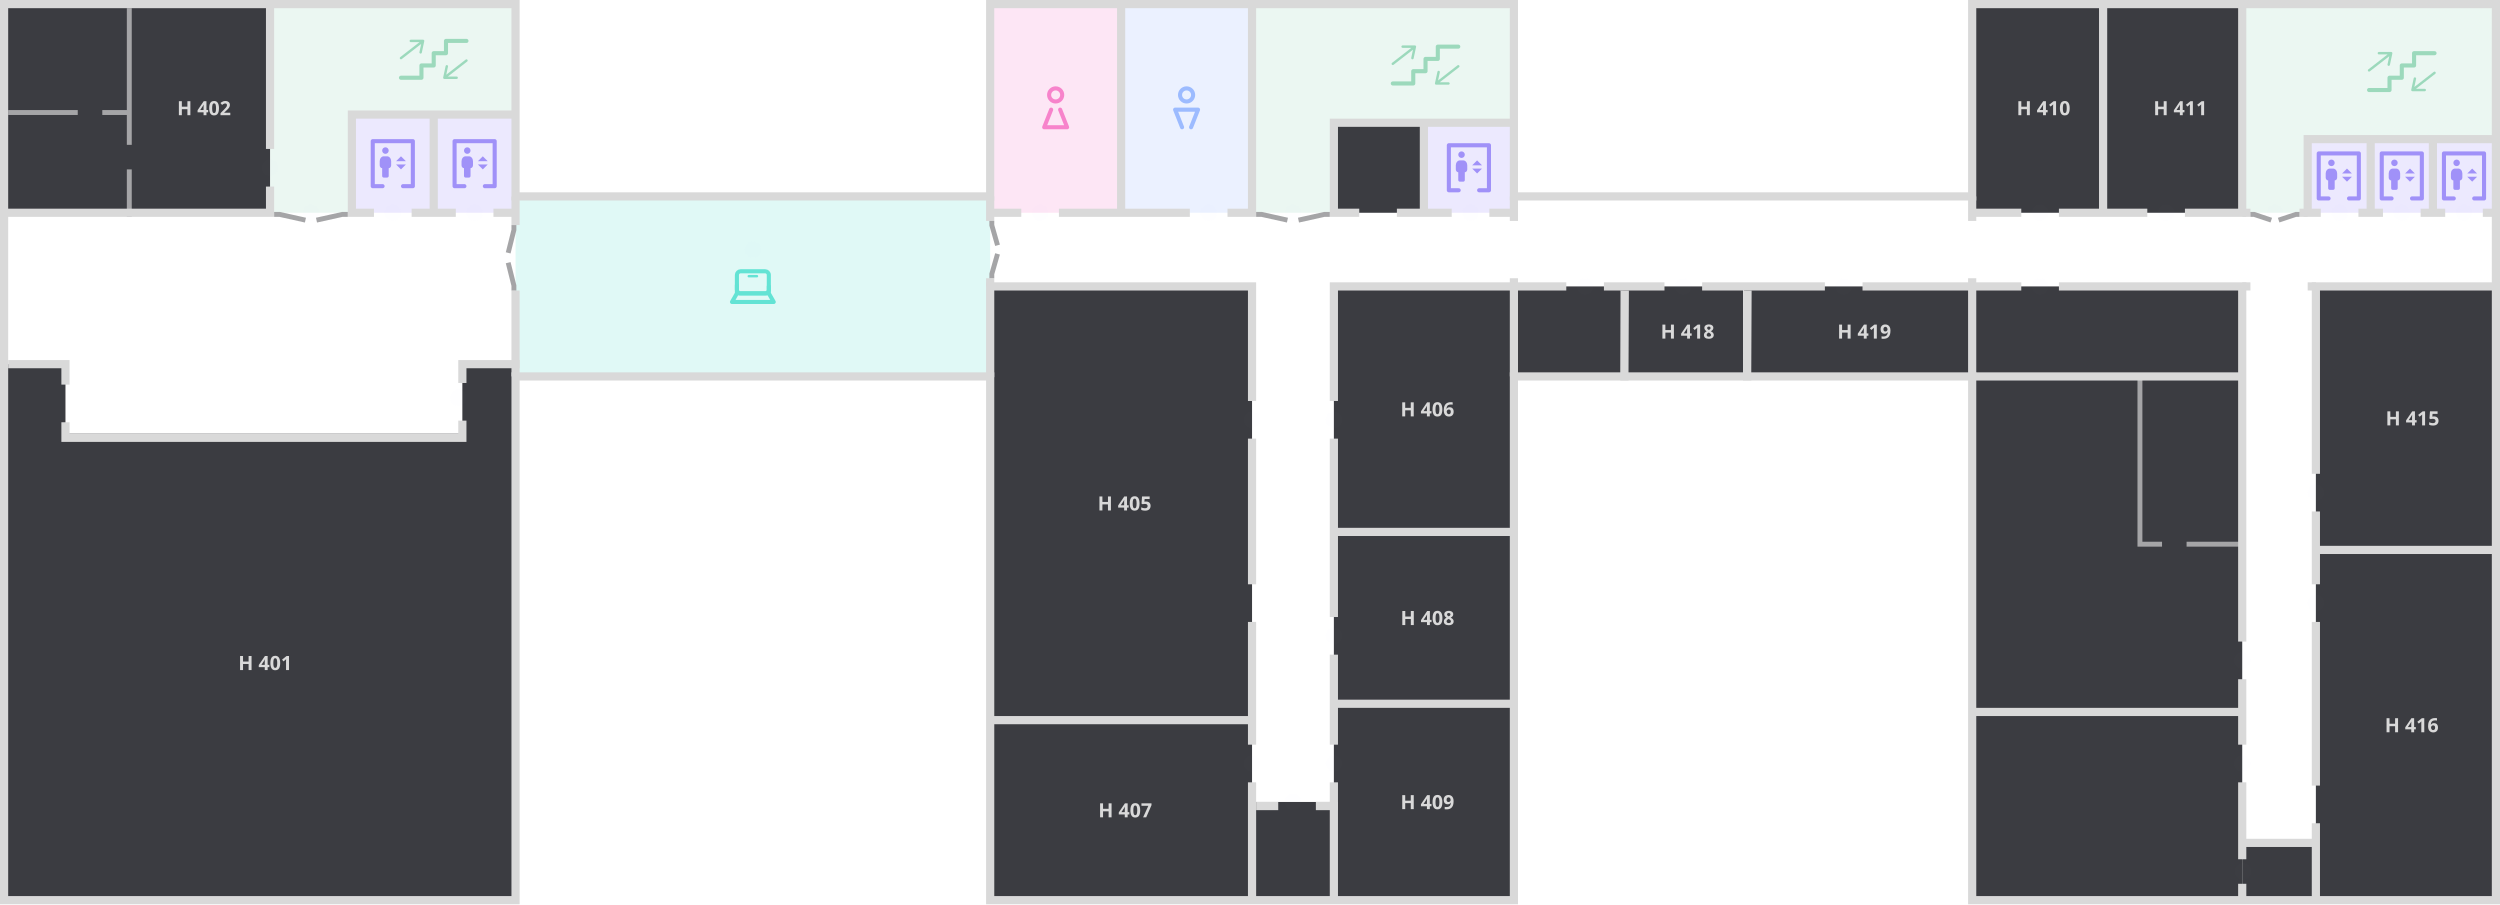
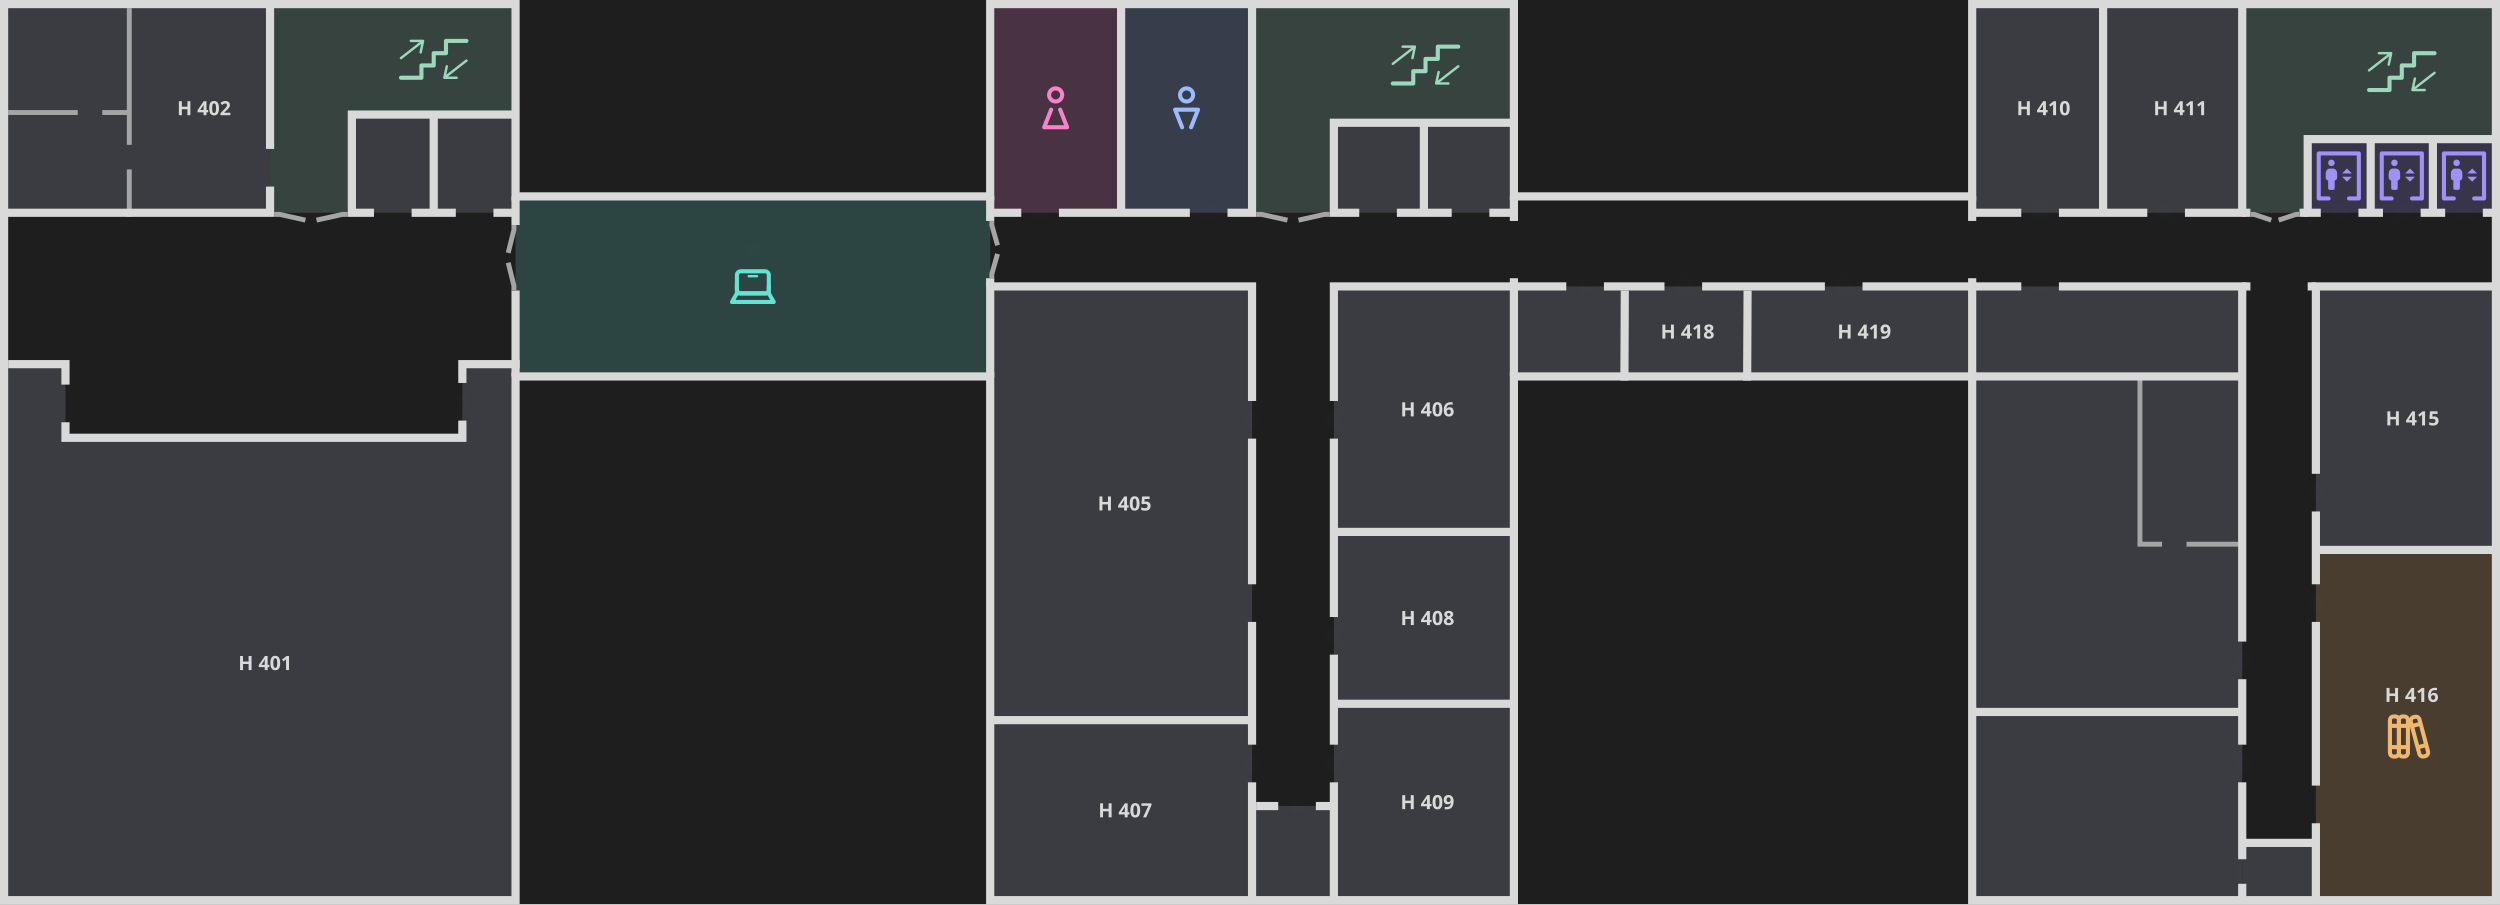
<svg xmlns="http://www.w3.org/2000/svg" width="3055" height="1105" viewBox="0 0 3055 1105" fill="none">
  <g id="N-4">
+     <rect width="3055" height="1105" fill="#1E1E1E" />
    <g id="Spaces">
      <rect id="!n-4-lift-1" x="1630" y="150" width="110" height="110" fill="#3B3C41" />
      <rect id="n-4-wcw-1" opacity="0.2" x="1210" y="5" width="160" height="255" fill="#F783CB" />
      <rect id="n-4-cowork-1" opacity="0.2" x="630" y="240" width="580" height="220" fill="#63E3D4" />
      <rect id="n-4-wcm-1" opacity="0.2" x="1370" y="5" width="160" height="255" fill="#9CBBFF" />
      <path id="n-4-stair-2" opacity="0.2" d="M1530 5H1850V150H1630V260H1530V5Z" fill="#9CD9BC" />
-       <rect id="n-4-lift-2" opacity="0.2" x="1740" y="150" width="110" height="110" fill="#A091F8" />
+       <rect id="!n-4-lift-2" x="1740" y="150" width="110" height="110" fill="#3B3C41" />
      <path id="n-4-stair-1" opacity="0.2" d="M2740 5H3050V170H2820V260H2740V5Z" fill="#9CD9BC" />
      <path id="n-4-stair-3" opacity="0.2" d="M330 5H630V140H430V260H330V5Z" fill="#9CD9BC" />
      <rect id="n-4-lift-5" opacity="0.2" x="2973" y="170" width="77" height="90" fill="#A091F8" />
-       <rect id="n-4-lift-7" opacity="0.2" x="530" y="140" width="100" height="120" fill="#A091F8" />
-       <rect id="n-4-lift-6" opacity="0.2" x="430" y="140" width="100" height="120" fill="#A091F8" />
+       <rect id="!n-4-lift-7" x="530" y="140" width="100" height="120" fill="#3B3C41" />
+       <rect id="!n-4-lift-6" x="430" y="140" width="100" height="120" fill="#3B3C41" />
      <rect id="n-4-lift-4" opacity="0.2" x="2897" y="170" width="76" height="90" fill="#A091F8" />
      <rect id="n-4-lift-3" opacity="0.2" x="2820" y="170" width="77" height="90" fill="#A091F8" />
      <rect id="n-405" x="1210" y="350" width="320" height="530" fill="#3B3C41" />
      <rect id="n-407" x="1210" y="880" width="320" height="220" fill="#3B3C41" />
      <rect id="n-409" x="1630" y="860" width="220" height="240" fill="#3B3C41" />
-       <rect id="n-4-u-6" x="1530" y="980" width="100" height="120" fill="#3B3C41" />
+       <rect id="n-4-u-6" x="1530" y="985" width="100" height="115" fill="#3B3C41" />
      <rect id="n-408" x="1630" y="650" width="220" height="210" fill="#3B3C41" />
      <rect id="n-406" x="1630" y="350" width="220" height="300" fill="#3B3C41" />
      <rect id="n-4-u-5" x="1850" y="350" width="130" height="110" fill="#3B3C41" />
      <rect id="n-418" x="1980" y="350" width="150" height="110" fill="#3B3C41" />
      <rect id="n-419" x="2131" y="350" width="279" height="110" fill="#3B3C41" />
-       <rect id="n-4-u04" x="2410" y="350" width="330" height="110" fill="#3B3C41" />
+       <rect id="n-4-u-4" x="2410" y="350" width="330" height="110" fill="#3B3C41" />
      <rect id="n-4-u-3" x="2410" y="460" width="330" height="410" fill="#3B3C41" />
      <rect id="n-4-u-2" x="2410" y="870" width="330" height="230" fill="#3B3C41" />
      <rect id="n-4-u-1" x="2740" y="1030" width="90" height="70" fill="#3B3C41" />
-       <rect id="n-416" x="2830" y="672" width="220" height="428" fill="#3B3C41" />
+       <rect id="n-416" opacity="0.2" x="2830" y="672" width="220" height="428" fill="#F0B771" />
      <rect id="n-415" x="2830" y="350" width="220" height="322" fill="#3B3C41" />
      <rect id="n-410" x="2410" y="5" width="160" height="255" fill="#3B3C41" />
      <rect id="n-411" x="2570" y="5" width="170" height="255" fill="#3B3C41" />
      <rect id="n-402" x="5" y="5" width="325" height="255" fill="#3B3C41" />
      <path id="n-401" d="M80 445H5V1100H630V445H565V530H80V445Z" fill="#3B3C41" />
    </g>
    <g id="Walls">
      <path id="Subtract" fill-rule="evenodd" clip-rule="evenodd" d="M2612 460V665V668H2615H2642L2642 662H2618V460H2612ZM2672 662V668H2740V662H2672Z" fill="#A5A5A7" />
-       <path id="Subtract_2" fill-rule="evenodd" clip-rule="evenodd" d="M155 134.5V10H161V137.5V177H155V140.5H125V134.5H155ZM95 134.5H10V140.5H95V134.5ZM155 207H161V265H155V207Z" fill="#A5A5A7" />
+       <path id="Subtract_2" fill-rule="evenodd" clip-rule="evenodd" d="M155 134.5V10H161V137.5V177H155V140.5H125V134.5H155ZM155 207V265H161V207H155ZM95 134.5V140.5H10V134.5H95Z" fill="#A5A5A7" />
      <path id="Vneskniy kontur" d="M630 5H5V1100H630V460H1210V1100H1850V460H2410V1100H3050V5H2410V240H1850V5H1210V240H630V5Z" stroke="#D9D9D9" stroke-width="10" />
      <path id="Vector 294" d="M2830 1030H2740" stroke="#D9D9D9" stroke-width="10" />
      <path id="Vector 137" d="M1850 340L1850 460" stroke="#D9D9D9" stroke-width="10" />
      <path id="Vector 150" d="M1210 340L1210 350" stroke="#D9D9D9" stroke-width="10" />
      <path id="Vector 211" d="M2410 340L2410 350" stroke="#D9D9D9" stroke-width="10" />
      <path id="Vector 140" d="M1630 650H1850" stroke="#D9D9D9" stroke-width="10" />
      <path id="Vector 141" d="M1630 860H1850" stroke="#D9D9D9" stroke-width="10" />
      <path id="Vector 144" d="M1210 880H1530" stroke="#D9D9D9" stroke-width="10" />
      <path id="Vector 146" d="M1370 260V5" stroke="#D9D9D9" stroke-width="10" />
      <path id="Vector 149" d="M1740 150V260" stroke="#D9D9D9" stroke-width="10" />
-       <path id="Subtract_3" fill-rule="evenodd" clip-rule="evenodd" d="M1535 5V260V265H1530H1500V255H1525V5H1535ZM1454 255V265H1294V255H1454ZM1248 255V265H1210V255H1248Z" fill="#D9D9D9" />
-       <path id="Subtract_4" fill-rule="evenodd" clip-rule="evenodd" d="M1850 145H1630H1625V150L1625 260V265H1630H1661V255H1635L1635 155H1850V145ZM1774 265H1707V255H1774V265ZM1820 265H1845V270H1855V260V240H1845V255H1820V265Z" fill="#D9D9D9" />
+       <path id="Subtract_3" fill-rule="evenodd" clip-rule="evenodd" d="M1535 5V260V265H1530H1500V255H1525V5H1535ZM1454 255H1294V265H1454V255ZM1248 255V265H1210V255H1248Z" fill="#D9D9D9" />
+       <path id="Subtract_4" fill-rule="evenodd" clip-rule="evenodd" d="M1850 145H1630H1625V150L1625 260V265H1630H1661V255H1635L1635 155H1850V145ZM1707 255V265H1774V255H1707ZM1845 265H1820V255H1845V240H1855V260V270H1845V265Z" fill="#D9D9D9" />
      <path id="Vector 138" d="M1210 240L1210 270" stroke="#D9D9D9" stroke-width="10" />
      <path id="Vector 212" d="M2410 240L2410 270" stroke="#D9D9D9" stroke-width="10" />
      <path id="Subtract_5" fill-rule="evenodd" clip-rule="evenodd" d="M1210 345H1205V350V461H1215V355H1525V490H1535V350V345H1530H1210ZM1525 536V714H1535V536H1525ZM1525 910V760H1535V910H1525ZM1525 956V1100H1535V956H1525Z" fill="#D9D9D9" />
      <path id="Subtract_6" fill-rule="evenodd" clip-rule="evenodd" d="M1630 345H1625V350V490H1635V355H1850V345H1630ZM1625 536V754H1635V536H1625ZM1625 910V800H1635V910H1625ZM1625 956V1100H1635V956H1625Z" fill="#D9D9D9" />
      <path id="Vector 220" d="M2410 350V460" stroke="#D9D9D9" stroke-width="10" />
      <path id="Vector 221" d="M2740 460H2410" stroke="#D9D9D9" stroke-width="10" />
      <path id="Vector 222" d="M2740 870H2410" stroke="#D9D9D9" stroke-width="10" />
      <path id="Vector 224" d="M3050 672L2830 672" stroke="#D9D9D9" stroke-width="10" />
      <path id="Subtract_7" fill-rule="evenodd" clip-rule="evenodd" d="M325 228V255H5V265H330H335V260V228H325ZM325 182H335V5H325V182Z" fill="#D9D9D9" />
      <path id="Vector 214" d="M530 140V260" stroke="#D9D9D9" stroke-width="10" />
-       <path id="Subtract_8" fill-rule="evenodd" clip-rule="evenodd" d="M2745 5V260V265H2740H2670V255H2735V5H2745ZM2624 255H2516V265H2624V255ZM2470 255V265H2410V255H2470Z" fill="#D9D9D9" />
+       <path id="Subtract_8" fill-rule="evenodd" clip-rule="evenodd" d="M2745 5V260V265H2740H2670V255H2735V5H2745ZM2624 255V265H2516V255H2624ZM2470 255V265H2410V255H2470Z" fill="#D9D9D9" />
      <path id="Vector 227" d="M2973 170V260" stroke="#D9D9D9" stroke-width="10" />
      <path id="Vector 226" d="M2897 170V260" stroke="#D9D9D9" stroke-width="10" />
      <path id="Vector 228" d="M2570 260V5" stroke="#D9D9D9" stroke-width="10" />
-       <path id="Subtract_9" fill-rule="evenodd" clip-rule="evenodd" d="M2820 165L2815 165V170V260V265H2820H2836L2836 255H2825V175L3050 175V165L2820 165ZM2882 265H2912V255H2882V265ZM2988 265H2958V255H2988V265ZM3034 265H3050V255H3034V265Z" fill="#D9D9D9" />
+       <path id="Subtract_9" fill-rule="evenodd" clip-rule="evenodd" d="M2820 165L2815 165V170V260V265H2820H2836L2836 255H2825V175L3050 175V165L2820 165ZM2882 255V265H2912V255H2882ZM2958 265H2988V255H2958V265ZM3050 265H3034V255H3050V265Z" fill="#D9D9D9" />
      <path id="Subtract_10" fill-rule="evenodd" clip-rule="evenodd" d="M2830 345H2825V350V579H2835V355H3050V345H2830ZM2825 625V714H2835V625H2825ZM2825 960V760H2835V960H2825ZM2825 1006V1100H2835V1006H2825Z" fill="#D9D9D9" />
      <path id="Subtract_11" fill-rule="evenodd" clip-rule="evenodd" d="M2470 355V345H2276V355H2470ZM2516 355H2735V784H2745V350V345H2740H2516V355ZM2230 355V345H2080V355H2230ZM2735 910V830H2745V910H2735ZM2735 1050V956H2745V1050H2735ZM2735 1080V1100H2745V1080H2735ZM2034 345V355H1960V345H2034ZM1914 355V345H1850V355H1914Z" fill="#D9D9D9" />
-       <g id="Group 20">
-         <path id="Subtract_12" fill-rule="evenodd" clip-rule="evenodd" d="M425 135H430H630V145H435V255H457V265H430H425V260V140V135ZM557 265H503V255H557V265ZM603 265H630V255H603V265Z" fill="#D9D9D9" />
-       </g>
+       <path id="Subtract_12" fill-rule="evenodd" clip-rule="evenodd" d="M425 135H430H630V145H435V255H457V265H430H425V260V140V135ZM557 265H503V255H557V265ZM603 265H630V255H603V265Z" fill="#D9D9D9" />
      <path id="Vector 285" d="M2740 260H2750" stroke="#D9D9D9" stroke-width="10" />
      <path id="Vector 286" d="M2810 260H2820" stroke="#D9D9D9" stroke-width="10" />
      <path id="Vector 281" d="M2740 350H2750" stroke="#D9D9D9" stroke-width="10" />
      <path id="Vector 282" d="M2820 350H2830" stroke="#D9D9D9" stroke-width="10" />
-       <path id="Subtract_13" fill-rule="evenodd" clip-rule="evenodd" d="M75 450H10V440H80H85V445V470H75V450ZM75 516V535V540H80H565H570V535V514H560V530H85V516H75ZM570 450V468H560V445V440H565H635V450H570Z" fill="#D9D9D9" />
+       <path id="Subtract_13" fill-rule="evenodd" clip-rule="evenodd" d="M75 450H10V440H80H85V445V470H75V450ZM75 535V516H85V530H560V514H570V535V540H565H80H75V535ZM570 468V450H635V440H565H560V445V468H570Z" fill="#D9D9D9" />
      <path id="Vector 289" d="M1985.5 355L1985 465" stroke="#D9D9D9" stroke-width="10" />
      <path id="Vector 290" d="M2135.5 355L2135 465" stroke="#D9D9D9" stroke-width="10" />
      <path id="Subtract_14" fill-rule="evenodd" clip-rule="evenodd" d="M1562 990L1562 980H1535V990H1562ZM1608 990H1635V980H1608V990Z" fill="#D9D9D9" />
      <path id="Subtract_15" fill-rule="evenodd" clip-rule="evenodd" d="M625 355L625 460H635L635 355H625ZM625 275H635L635 240L625 240L625 275Z" fill="#D9D9D9" />
    </g>
    <g id="Textes">
-       <text id="text 1" fill="#D9D9D9" xml:space="preserve" style="white-space: pre" font-family="GothamSSm" font-size="24" font-weight="bold" letter-spacing="0em">
+       <text id="b_n_419" fill="#D9D9D9" xml:space="preserve" style="white-space: pre" font-family="GothamSSm" font-size="24" font-weight="bold" letter-spacing="0em">
+         <tspan x="2245.24" y="413.8">Н 419</tspan>
+       </text>
+       <text id="b_n_418" fill="#D9D9D9" xml:space="preserve" style="white-space: pre" font-family="GothamSSm" font-size="24" font-weight="bold" letter-spacing="0em">
+         <tspan x="2029.31" y="413.8">Н 418</tspan>
+       </text>
+       <text id="b_n_416" fill="#D9D9D9" xml:space="preserve" style="white-space: pre" font-family="GothamSSm" font-size="24" font-weight="bold" letter-spacing="0em">
+         <tspan x="2914.22" y="857.8">Н 416</tspan>
+       </text>
+       <text id="b_n_415" fill="#D9D9D9" xml:space="preserve" style="white-space: pre" font-family="GothamSSm" font-size="24" font-weight="bold" letter-spacing="0em">
+         <tspan x="2915.21" y="519.8">Н 415 </tspan>
+       </text>
+       <text id="b_n_411" fill="#D9D9D9" xml:space="preserve" style="white-space: pre" font-family="GothamSSm" font-size="24" font-weight="bold" letter-spacing="0em">
+         <tspan x="2631.46" y="140.8">Н 411 </tspan>
+       </text>
+       <text id="b_n_410" fill="#D9D9D9" xml:space="preserve" style="white-space: pre" font-family="GothamSSm" font-size="24" font-weight="bold" letter-spacing="0em">
+         <tspan x="2464.27" y="140.8">Н 410</tspan>
+       </text>
+       <text id="b_n_409" fill="#D9D9D9" xml:space="preserve" style="white-space: pre" font-family="GothamSSm" font-size="24" font-weight="bold" letter-spacing="0em">
+         <tspan x="1711.39" y="988.8">Н 409</tspan>
+       </text>
+       <text id="b_n_408" fill="#D9D9D9" xml:space="preserve" style="white-space: pre" font-family="GothamSSm" font-size="24" font-weight="bold" letter-spacing="0em">
+         <tspan x="1711.46" y="763.8">Н 408</tspan>
+       </text>
+       <text id="b_n_407" fill="#D9D9D9" xml:space="preserve" style="white-space: pre" font-family="GothamSSm" font-size="24" font-weight="bold" letter-spacing="0em">
        <tspan x="1342.14" y="998.8">Н 407</tspan>
      </text>
-       <text id="text 2" fill="#D9D9D9" xml:space="preserve" style="white-space: pre" font-family="GothamSSm" font-size="24" font-weight="bold" letter-spacing="0em">
+       <text id="b_n_406" fill="#D9D9D9" xml:space="preserve" style="white-space: pre" font-family="GothamSSm" font-size="24" font-weight="bold" letter-spacing="0em">
+         <tspan x="1711.37" y="508.8">Н 406</tspan>
+       </text>
+       <text id="b_n_405" fill="#D9D9D9" xml:space="preserve" style="white-space: pre" font-family="GothamSSm" font-size="24" font-weight="bold" letter-spacing="0em">
        <tspan x="1341.36" y="623.8">Н 405</tspan>
      </text>
-       <text id="text 17" fill="#D9D9D9" xml:space="preserve" style="white-space: pre" font-family="GothamSSm" font-size="24" font-weight="bold" letter-spacing="0em">
+       <text id="b_n_402" fill="#D9D9D9" xml:space="preserve" style="white-space: pre" font-family="GothamSSm" font-size="24" font-weight="bold" letter-spacing="0em">
+         <tspan x="216.434" y="140.8">Н 402</tspan>
+       </text>
+       <text id="b_n_401" fill="#D9D9D9" xml:space="preserve" style="white-space: pre" font-family="GothamSSm" font-size="24" font-weight="bold" letter-spacing="0em">
        <tspan x="291.203" y="818.8">Н 401</tspan>
      </text>
-       <text id="text 18" fill="#D9D9D9" xml:space="preserve" style="white-space: pre" font-family="GothamSSm" font-size="24" font-weight="bold" letter-spacing="0em">
-         <tspan x="216.434" y="140.8">Н 402</tspan>
-       </text>
-       <text id="text 3" fill="#D9D9D9" xml:space="preserve" style="white-space: pre" font-family="GothamSSm" font-size="24" font-weight="bold" letter-spacing="0em">
-         <tspan x="1711.37" y="508.8">Н 406</tspan>
-       </text>
-       <text id="text 7" fill="#D9D9D9" xml:space="preserve" style="white-space: pre" font-family="GothamSSm" font-size="24" font-weight="bold" letter-spacing="0em">
-         <tspan x="2029.31" y="413.8">Н 418</tspan>
-       </text>
-       <text id="text 8" fill="#D9D9D9" xml:space="preserve" style="white-space: pre" font-family="GothamSSm" font-size="24" font-weight="bold" letter-spacing="0em">
-         <tspan x="2245.24" y="413.8">Н 419</tspan>
-       </text>
-       <text id="text 15" fill="#D9D9D9" xml:space="preserve" style="white-space: pre" font-family="GothamSSm" font-size="24" font-weight="bold" letter-spacing="0em">
-         <tspan x="2631.46" y="140.8">Н 411 </tspan>
-       </text>
-       <text id="text 16" fill="#D9D9D9" xml:space="preserve" style="white-space: pre" font-family="GothamSSm" font-size="24" font-weight="bold" letter-spacing="0em">
-         <tspan x="2464.27" y="140.8">Н 410</tspan>
-       </text>
-       <text id="text 12" fill="#D9D9D9" xml:space="preserve" style="white-space: pre" font-family="GothamSSm" font-size="24" font-weight="bold" letter-spacing="0em">
-         <tspan x="2914.22" y="894.8">Н 416</tspan>
-       </text>
-       <text id="text 14" fill="#D9D9D9" xml:space="preserve" style="white-space: pre" font-family="GothamSSm" font-size="24" font-weight="bold" letter-spacing="0em">
-         <tspan x="2915.21" y="519.8">Н 415 </tspan>
-       </text>
-       <text id="text 4" fill="#D9D9D9" xml:space="preserve" style="white-space: pre" font-family="GothamSSm" font-size="24" font-weight="bold" letter-spacing="0em">
-         <tspan x="1711.46" y="763.8">Н 408</tspan>
-       </text>
-       <text id="text 5" fill="#D9D9D9" xml:space="preserve" style="white-space: pre" font-family="GothamSSm" font-size="24" font-weight="bold" letter-spacing="0em">
-         <tspan x="1711.39" y="988.8">Н 409</tspan>
-       </text>
    </g>
    <g id="Entrances">
+       <circle id="28" cx="920" cy="305" r="10" fill="#9CBBFF" fill-opacity="0.01" />
+       <circle id="27" cx="380" cy="260" r="10" fill="#9CBBFF" fill-opacity="0.01" />
+       <circle id="26" cx="330" cy="205" r="10" fill="#9CBBFF" fill-opacity="0.01" />
+       <circle id="25" cx="565" cy="491" r="10" fill="#9CBBFF" fill-opacity="0.01" />
+       <circle id="23" cx="1477" cy="260" r="10" fill="#9CBBFF" fill-opacity="0.01" />
+       <circle id="22" cx="1630" cy="513" r="10" fill="#9CBBFF" fill-opacity="0.01" />
+       <circle id="21" cx="1530" cy="513" r="10" fill="#9CBBFF" fill-opacity="0.01" />
+       <circle id="20" cx="1530" cy="933" r="10" fill="#9CBBFF" fill-opacity="0.01" />
+       <circle id="19" cx="1630" cy="933" r="10" fill="#9CBBFF" fill-opacity="0.01" />
+       <circle id="29" cx="1585" cy="985" r="10" fill="#9CBBFF" fill-opacity="0.01" />
+       <circle id="18" cx="1630" cy="777" r="10" fill="#9CBBFF" fill-opacity="0.01" />
+       <circle id="17" cx="1580" cy="260" r="10" fill="#9CBBFF" fill-opacity="0.01" />
+       <circle id="16" cx="1937" cy="350" r="10" fill="#9CBBFF" fill-opacity="0.01" />
+       <circle id="15" cx="2057" cy="350" r="10" fill="#9CBBFF" fill-opacity="0.01" />
+       <circle id="14" cx="2253" cy="350" r="10" fill="#9CBBFF" fill-opacity="0.01" />
+       <circle id="13" cx="2493" cy="350" r="10" fill="#9CBBFF" fill-opacity="0.01" />
+       <circle id="12" cx="2493" cy="260" r="10" fill="#9CBBFF" fill-opacity="0.01" />
+       <circle id="11" cx="2647" cy="260" r="10" fill="#9CBBFF" fill-opacity="0.01" />
+       <circle id="10" cx="2830" cy="602" r="10" fill="#9CBBFF" fill-opacity="0.01" />
+       <circle id="9" cx="2830" cy="737" r="10" fill="#9CBBFF" fill-opacity="0.01" />
+       <circle id="8" cx="2740" cy="807" r="10" fill="#9CBBFF" fill-opacity="0.01" />
+       <circle id="7" cx="2740" cy="933" r="10" fill="#9CBBFF" fill-opacity="0.01" />
+       <circle id="30" cx="2740" cy="1065" r="10" fill="#9CBBFF" fill-opacity="0.01" />
+       <circle id="5" cx="2780" cy="260" r="10" fill="#9CBBFF" fill-opacity="0.01" />
+       <circle id="4" cx="2935" cy="260" r="10" fill="#9CBBFF" fill-opacity="0.01" />
+       <circle id="3" cx="2859" cy="260" r="10" fill="#9CBBFF" fill-opacity="0.01" />
+       <circle id="2" cx="3011" cy="260" r="10" fill="#9CBBFF" fill-opacity="0.01" />
      <circle id="1" cx="1271" cy="260" r="10" fill="#9CBBFF" fill-opacity="0.01" />
-       <circle id="12" cx="920" cy="305" r="10" fill="#9CBBFF" fill-opacity="0.01" />
-       <circle id="14" cx="580" cy="260" r="10" fill="#9CBBFF" fill-opacity="0.01" />
-       <circle id="15" cx="480" cy="260" r="10" fill="#9CBBFF" fill-opacity="0.01" />
-       <circle id="16" cx="380" cy="260" r="10" fill="#9CBBFF" fill-opacity="0.01" />
-       <circle id="17" cx="330" cy="205" r="10" fill="#9CBBFF" fill-opacity="0.01" />
-       <circle id="24" cx="560" cy="486" r="10" fill="#9CBBFF" fill-opacity="0.01" />
-       <circle id="2" cx="1477" cy="260" r="10" fill="#9CBBFF" fill-opacity="0.01" />
-       <circle id="6" cx="1630" cy="513" r="10" fill="#9CBBFF" fill-opacity="0.01" />
-       <circle id="7" cx="1530" cy="513" r="10" fill="#9CBBFF" fill-opacity="0.01" />
-       <circle id="9" cx="1530" cy="933" r="10" fill="#9CBBFF" fill-opacity="0.01" />
-       <circle id="41" cx="1580" cy="980" r="10" fill="#9CBBFF" fill-opacity="0.01" />
-       <circle id="10" cx="1630" cy="933" r="10" fill="#9CBBFF" fill-opacity="0.01" />
-       <circle id="11" cx="1630" cy="777" r="10" fill="#9CBBFF" fill-opacity="0.01" />
-       <circle id="5" cx="1580" cy="260" r="10" fill="#9CBBFF" fill-opacity="0.01" />
-       <circle id="4" cx="1797" cy="260" r="10" fill="#9CBBFF" fill-opacity="0.01" />
-       <circle id="25" cx="1937" cy="350" r="10" fill="#9CBBFF" fill-opacity="0.01" />
-       <circle id="26" cx="2057" cy="350" r="10" fill="#9CBBFF" fill-opacity="0.01" />
-       <circle id="28" cx="2253" cy="350" r="10" fill="#9CBBFF" fill-opacity="0.01" />
-       <circle id="29" cx="2493" cy="350" r="10" fill="#9CBBFF" fill-opacity="0.01" />
-       <circle id="30" cx="2493" cy="260" r="10" fill="#9CBBFF" fill-opacity="0.01" />
-       <circle id="31" cx="2647" cy="260" r="10" fill="#9CBBFF" fill-opacity="0.01" />
-       <circle id="32" cx="2830" cy="602" r="10" fill="#9CBBFF" fill-opacity="0.01" />
-       <circle id="36" cx="2830" cy="737" r="10" fill="#9CBBFF" fill-opacity="0.01" />
-       <circle id="37" cx="2740" cy="807" r="10" fill="#9CBBFF" fill-opacity="0.01" />
-       <circle id="38" cx="2740" cy="933" r="10" fill="#9CBBFF" fill-opacity="0.01" />
-       <circle id="42" cx="2741" cy="1065" r="10" fill="#9CBBFF" fill-opacity="0.01" />
-       <circle id="35" cx="2780" cy="260" r="10" fill="#9CBBFF" fill-opacity="0.01" />
-       <circle id="33" cx="2935" cy="260" r="10" fill="#9CBBFF" fill-opacity="0.01" />
-       <circle id="40" cx="2859" cy="260" r="10" fill="#9CBBFF" fill-opacity="0.01" />
-       <circle id="34" cx="3011" cy="260" r="10" fill="#9CBBFF" fill-opacity="0.01" />
    </g>
    <g id="Icons">
      <g id="Stair">
        <g id="Stair frame">
          <path id="Vector 152" d="M1782 57H1757V72H1742V87H1727V102H1702" stroke="#9CD9BC" stroke-width="5" stroke-linecap="round" stroke-linejoin="round" />
          <path id="Vector 154" d="M1714 57H1729M1729 57L1726 71M1729 57L1702 78" stroke="#9CD9BC" stroke-width="3" stroke-linecap="round" stroke-linejoin="round" />
          <path id="Vector 155" d="M1770 102H1755M1755 102L1758 88M1755 102L1782 81" stroke="#9CD9BC" stroke-width="3" stroke-linecap="round" stroke-linejoin="round" />
        </g>
      </g>
      <g id="Elevator">
        <g id="Vector">
-           <path d="M496 197L490 191L484 197H496Z" fill="#A091F8" />
-           <path d="M496 201L490 207L484 201H496Z" fill="#A091F8" />
-           <path d="M478 197C478 194 476 191 473 191H469C466 191 464 194 464 197V202C464 204 465.5 205.5 467 205.5V215C467 216.6 468.333 217 469 217H473C473.667 217 475 216.6 475 215V205.5C476.5 205.5 478 204 478 202V197Z" fill="#A091F8" />
-           <path d="M475 184C475 186.209 473.209 188 471 188C468.791 188 467 186.209 467 184C467 181.791 468.791 180 471 180C473.209 180 475 181.791 475 184Z" fill="#A091F8" />
-         </g>
-         <path id="Vector 201" d="M467.5 227.5H455.5V172.5H504.5V227.5H492.5" stroke="#A091F8" stroke-width="5" stroke-linecap="round" stroke-linejoin="round" />
-       </g>
-       <g id="Elevator_2">
-         <g id="Vector_2">
-           <path d="M596 197L590 191L584 197H596Z" fill="#A091F8" />
-           <path d="M596 201L590 207L584 201H596Z" fill="#A091F8" />
-           <path d="M578 197C578 194 576 191 573 191H569C566 191 564 194 564 197V202C564 204 565.5 205.5 567 205.5V215C567 216.6 568.333 217 569 217H573C573.667 217 575 216.6 575 215V205.5C576.5 205.5 578 204 578 202V197Z" fill="#A091F8" />
-           <path d="M575 184C575 186.209 573.209 188 571 188C568.791 188 567 186.209 567 184C567 181.791 568.791 180 571 180C573.209 180 575 181.791 575 184Z" fill="#A091F8" />
-         </g>
-         <path id="Vector 201_2" d="M567.5 227.5H555.5V172.5H604.5V227.5H592.5" stroke="#A091F8" stroke-width="5" stroke-linecap="round" stroke-linejoin="round" />
-       </g>
-       <g id="Elevator_3">
-         <g id="Vector_3">
-           <path d="M1811 202L1805 196L1799 202H1811Z" fill="#A091F8" />
-           <path d="M1811 206L1805 212L1799 206H1811Z" fill="#A091F8" />
-           <path d="M1793 202C1793 199 1791 196 1788 196H1784C1781 196 1779 199 1779 202V207C1779 209 1780.5 210.5 1782 210.5V220C1782 221.6 1783.33 222 1784 222H1788C1788.67 222 1790 221.6 1790 220V210.5C1791.5 210.5 1793 209 1793 207V202Z" fill="#A091F8" />
-           <path d="M1790 189C1790 191.209 1788.21 193 1786 193C1783.79 193 1782 191.209 1782 189C1782 186.791 1783.79 185 1786 185C1788.21 185 1790 186.791 1790 189Z" fill="#A091F8" />
-         </g>
-         <path id="Vector 201_3" d="M1782.5 232.5H1770.5V177.5H1819.5V232.5H1807.5" stroke="#A091F8" stroke-width="5" stroke-linecap="round" stroke-linejoin="round" />
-       </g>
-       <g id="Elevator_4">
-         <g id="Vector_4">
          <path d="M2874 212L2868 206L2862 212H2874Z" fill="#A091F8" />
          <path d="M2874 216L2868 222L2862 216H2874Z" fill="#A091F8" />
          <path d="M2856 212C2856 209 2854 206 2851 206H2847C2844 206 2842 209 2842 212V217C2842 219 2843.5 220.5 2845 220.5V230C2845 231.6 2846.33 232 2847 232H2851C2851.67 232 2853 231.6 2853 230V220.5C2854.5 220.5 2856 219 2856 217V212Z" fill="#A091F8" />
          <path d="M2853 199C2853 201.209 2851.21 203 2849 203C2846.79 203 2845 201.209 2845 199C2845 196.791 2846.79 195 2849 195C2851.21 195 2853 196.791 2853 199Z" fill="#A091F8" />
        </g>
-         <path id="Vector 201_4" d="M2845.5 242.5H2833.5V187.5H2882.5V242.5H2870.5" stroke="#A091F8" stroke-width="5" stroke-linecap="round" stroke-linejoin="round" />
-       </g>
-       <g id="Elevator_5">
-         <g id="Vector_5">
+         <path id="Vector 201" d="M2845.5 242.5H2833.5V187.5H2882.5V242.5H2870.5" stroke="#A091F8" stroke-width="5" stroke-linecap="round" stroke-linejoin="round" />
+       </g>
+       <g id="Elevator_2">
+         <g id="Vector_2">
          <path d="M2951 212L2945 206L2939 212H2951Z" fill="#A091F8" />
          <path d="M2951 216L2945 222L2939 216H2951Z" fill="#A091F8" />
          <path d="M2933 212C2933 209 2931 206 2928 206H2924C2921 206 2919 209 2919 212V217C2919 219 2920.5 220.5 2922 220.5V230C2922 231.6 2923.33 232 2924 232H2928C2928.67 232 2930 231.6 2930 230V220.5C2931.5 220.5 2933 219 2933 217V212Z" fill="#A091F8" />
          <path d="M2930 199C2930 201.209 2928.21 203 2926 203C2923.79 203 2922 201.209 2922 199C2922 196.791 2923.79 195 2926 195C2928.21 195 2930 196.791 2930 199Z" fill="#A091F8" />
        </g>
-         <path id="Vector 201_5" d="M2922.5 242.5H2910.5V187.5H2959.5V242.5H2947.5" stroke="#A091F8" stroke-width="5" stroke-linecap="round" stroke-linejoin="round" />
-       </g>
-       <g id="Elevator_6">
-         <g id="Vector_6">
+         <path id="Vector 201_2" d="M2922.5 242.5H2910.5V187.5H2959.5V242.5H2947.5" stroke="#A091F8" stroke-width="5" stroke-linecap="round" stroke-linejoin="round" />
+       </g>
+       <g id="Elevator_3">
+         <g id="Vector_3">
          <path d="M3027 212L3021 206L3015 212H3027Z" fill="#A091F8" />
          <path d="M3027 216L3021 222L3015 216H3027Z" fill="#A091F8" />
          <path d="M3009 212C3009 209 3007 206 3004 206H3000C2997 206 2995 209 2995 212V217C2995 219 2996.5 220.5 2998 220.5V230C2998 231.6 2999.33 232 3000 232H3004C3004.67 232 3006 231.6 3006 230V220.5C3007.5 220.5 3009 219 3009 217V212Z" fill="#A091F8" />
          <path d="M3006 199C3006 201.209 3004.21 203 3002 203C2999.79 203 2998 201.209 2998 199C2998 196.791 2999.79 195 3002 195C3004.21 195 3006 196.791 3006 199Z" fill="#A091F8" />
        </g>
-         <path id="Vector 201_6" d="M2998.5 242.5H2986.5V187.5H3035.5V242.5H3023.5" stroke="#A091F8" stroke-width="5" stroke-linecap="round" stroke-linejoin="round" />
+         <path id="Vector 201_3" d="M2998.5 242.5H2986.5V187.5H3035.5V242.5H3023.5" stroke="#A091F8" stroke-width="5" stroke-linecap="round" stroke-linejoin="round" />
      </g>
      <g id="Woman">
        <g id="Group 5">
          <path id="Vector 200" d="M1295.5 134L1304 155.5H1276L1284.5 134" stroke="#F783CB" stroke-width="5" stroke-linecap="round" stroke-linejoin="round" />
          <circle id="Ellipse 9" cx="1290" cy="116" r="8" stroke="#F783CB" stroke-width="5" stroke-linecap="round" stroke-linejoin="round" />
        </g>
      </g>
      <g id="Men">
        <g id="Group 6">
          <path id="Vector 200_2" d="M1455.5 155.5L1464 134H1436L1444.5 155.5" stroke="#9CBBFF" stroke-width="5" stroke-linecap="round" stroke-linejoin="round" />
          <circle id="Ellipse 9_2" cx="1450" cy="116" r="8" stroke="#9CBBFF" stroke-width="5" stroke-linecap="round" stroke-linejoin="round" />
        </g>
      </g>
      <g id="Stair_2">
        <g id="Stair frame_2">
          <path id="Vector 152_2" d="M2975 65H2950V80H2935V95H2920V110H2895" stroke="#9CD9BC" stroke-width="5" stroke-linecap="round" stroke-linejoin="round" />
          <path id="Vector 154_2" d="M2907 65H2922M2922 65L2919 79M2922 65L2895 86" stroke="#9CD9BC" stroke-width="3" stroke-linecap="round" stroke-linejoin="round" />
          <path id="Vector 155_2" d="M2963 110H2948M2948 110L2951 96M2948 110L2975 89" stroke="#9CD9BC" stroke-width="3" stroke-linecap="round" stroke-linejoin="round" />
        </g>
      </g>
      <g id="Stair_3">
        <g id="Stair frame_3">
          <path id="Vector 152_3" d="M570 50H545V65H530V80H515V95H490" stroke="#9CD9BC" stroke-width="5" stroke-linecap="round" stroke-linejoin="round" />
          <path id="Vector 154_3" d="M502 50H517M517 50L514 64M517 50L490 71" stroke="#9CD9BC" stroke-width="3" stroke-linecap="round" stroke-linejoin="round" />
          <path id="Vector 155_3" d="M558 95H543M543 95L546 81M543 95L570 74" stroke="#9CD9BC" stroke-width="3" stroke-linecap="round" stroke-linejoin="round" />
        </g>
      </g>
      <g id="Doors">
        <path id="Vector 301" d="M2775.5 269L2754.5 262H2750" stroke="#A5A5A7" stroke-width="6" />
        <path id="Vector 302" d="M2784.5 269L2805.5 262H2810" stroke="#A5A5A7" stroke-width="6" />
      </g>
      <g id="Doors_2">
        <path id="Vector 301_2" d="M1573.25 269L1541.75 262H1535" stroke="#A5A5A7" stroke-width="6" />
        <path id="Vector 302_2" d="M1586.75 269L1618.25 262H1625" stroke="#A5A5A7" stroke-width="6" />
      </g>
      <g id="Coworking">
        <path id="Vector 287" d="M900.5 358.5L894.5 369H920H945.5L939.5 358.5M900.5 358.5H939.5M900.5 358.5V348.5M939.5 358.5V350" stroke="#63E3D4" stroke-width="5" stroke-linecap="round" stroke-linejoin="round" />
        <path id="Vector 288" d="M925 337.5H915" stroke="#63E3D4" stroke-width="3" stroke-linecap="round" stroke-linejoin="round" />
        <rect id="Rectangle 60" x="900.5" y="331.5" width="39" height="27" rx="4.5" stroke="#63E3D4" stroke-width="5" />
      </g>
      <g id="Doors_3">
        <path id="Vector 301_3" d="M373.25 269L341.75 262H335" stroke="#A5A5A7" stroke-width="6" />
        <path id="Vector 302_3" d="M386.75 269L418.25 262H425" stroke="#A5A5A7" stroke-width="6" />
      </g>
      <g id="Doors_4">
        <path id="Vector 301_4" d="M1219 299.75L1212 275.25L1212 270" stroke="#A5A5A7" stroke-width="6" />
        <path id="Vector 302_4" d="M1219 310.25L1212 334.75L1212 340" stroke="#A5A5A7" stroke-width="6" />
      </g>
      <g id="Doors_5">
        <path id="Vector 301_5" d="M621 321L628 349L628 355" stroke="#A5A5A7" stroke-width="6" />
        <path id="Vector 302_5" d="M621 309L628 281L628 275" stroke="#A5A5A7" stroke-width="6" />
      </g>
+       <g id="Book">
+         <g id="Group 29">
+           <path id="Vector 328" d="M2923 887H2929" stroke="#F0B771" stroke-width="5" stroke-linecap="round" stroke-linejoin="round" />
+           <rect id="Rectangle 243" x="2920.5" y="875.5" width="11" height="49" rx="4.5" stroke="#F0B771" stroke-width="5" stroke-linecap="round" stroke-linejoin="round" />
+           <path id="Vector 332" d="M2923 913H2929" stroke="#F0B771" stroke-width="5" stroke-linecap="round" stroke-linejoin="round" />
+         </g>
+         <g id="Group 27">
+           <path id="Vector 330" d="M2934 887H2940" stroke="#F0B771" stroke-width="5" stroke-linecap="round" stroke-linejoin="round" />
+           <path id="Vector 331" d="M2934 913H2940" stroke="#F0B771" stroke-width="5" stroke-linecap="round" stroke-linejoin="round" />
+           <rect id="Rectangle 244" x="2931.5" y="875.5" width="11" height="49" rx="4.5" stroke="#F0B771" stroke-width="5" stroke-linecap="round" stroke-linejoin="round" />
+         </g>
+         <g id="Group 30">
+           <path id="Vector 330_2" d="M2950 886.553L2955.8 885" stroke="#F0B771" stroke-width="5" stroke-linecap="round" stroke-linejoin="round" />
+           <path id="Vector 331_2" d="M2957 912.553L2962.8 911" stroke="#F0B771" stroke-width="5" stroke-linecap="round" stroke-linejoin="round" />
+           <rect id="Rectangle 244_2" x="2944.76" y="877.578" width="11" height="49.677" rx="4.5" transform="rotate(-15 2944.76 877.578)" stroke="#F0B771" stroke-width="5" stroke-linecap="round" stroke-linejoin="round" />
+         </g>
+       </g>
    </g>
  </g>
</svg>
